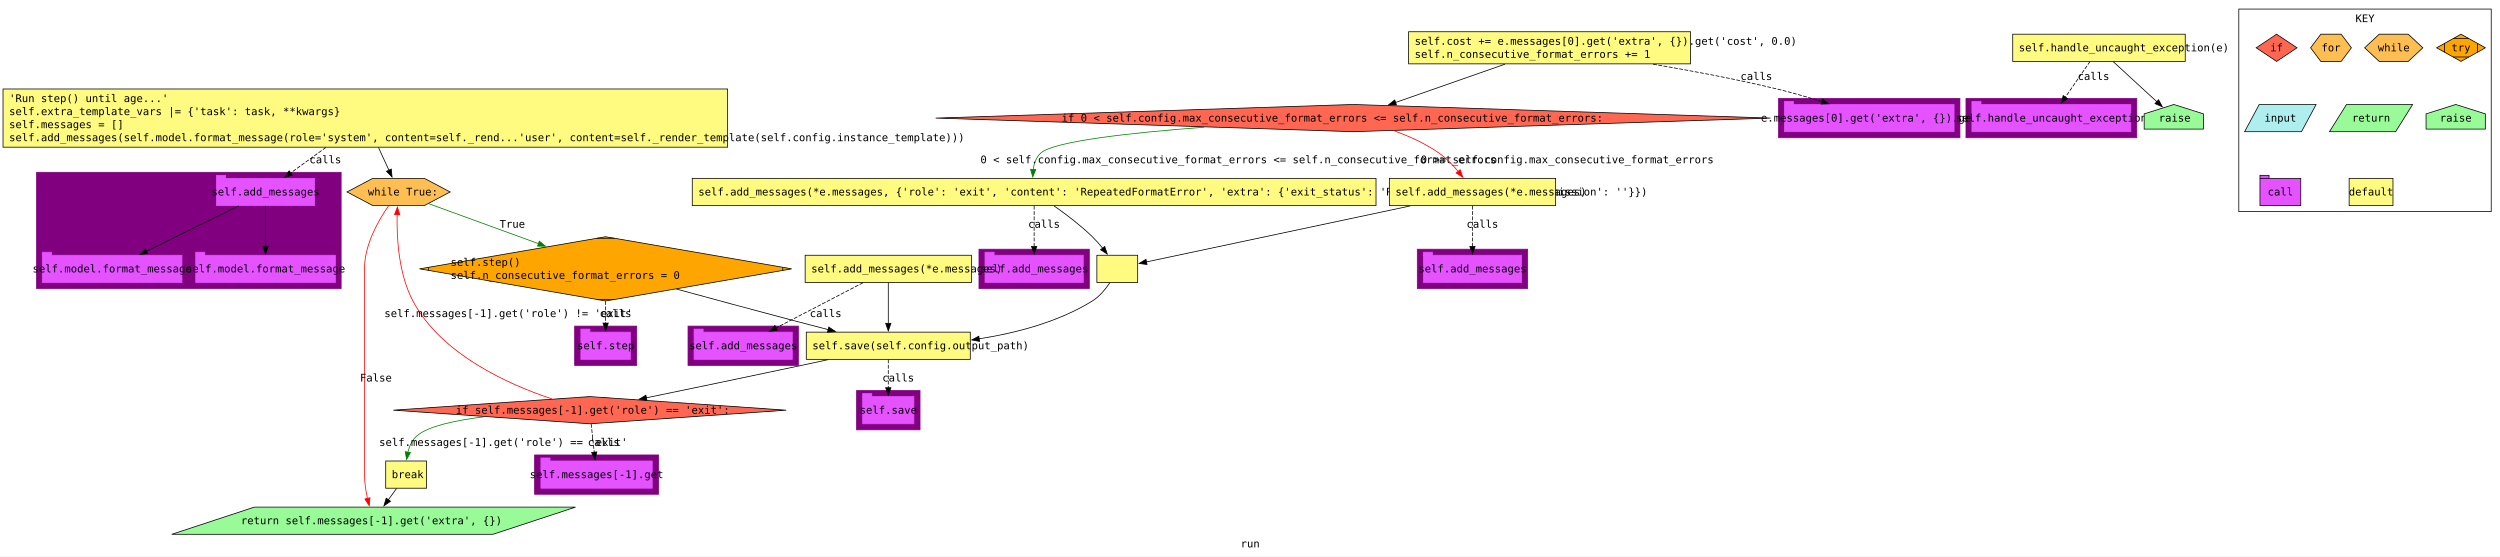
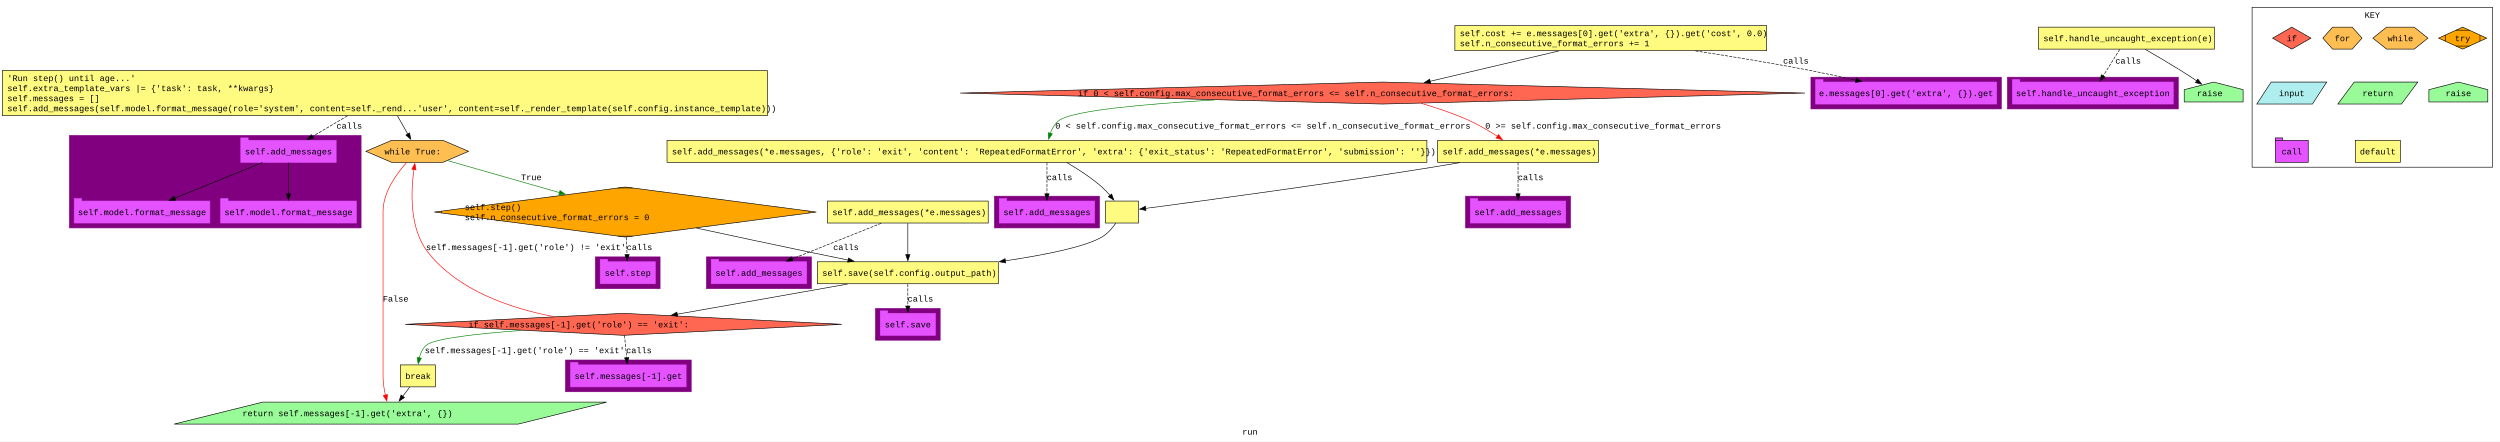
- <svg xmlns="http://www.w3.org/2000/svg" width="3308pt" height="736pt" viewBox="0.00 0.00 3308.00 736.00">
-   <g id="graph0" class="graph" transform="scale(1 1) rotate(0) translate(4 732.25)">
-     <polygon fill="white" stroke="none" points="-4,4 -4,-732.25 3304.38,-732.25 3304.38,4 -4,4" />
-     <text xml:space="preserve" text-anchor="middle" x="1650.19" y="-7.95" font-family="DejaVu Sans Mono" font-size="14.00">run</text>
+ <svg xmlns="http://www.w3.org/2000/svg" width="4097pt" height="724pt" viewBox="0.00 0.00 4097.00 724.00">
+   <g id="graph0" class="graph" transform="scale(1 1) rotate(0) translate(4 719.5)">
+     <polygon fill="white" stroke="none" points="-4,4 -4,-719.5 4092.75,-719.5 4092.75,4 -4,4" />
+     <text xml:space="preserve" text-anchor="middle" x="2044.38" y="-7.2" font-family="Courier New" font-size="14.00">run</text>
    <g id="clust1" class="cluster">
-       <polygon fill="purple" stroke="purple" points="44.38,-350.5 44.38,-504.25 447.38,-504.25 447.38,-350.5 44.38,-350.5" />
+       <polygon fill="purple" stroke="purple" points="109.75,-346 109.75,-497.5 587.75,-497.5 587.75,-346 109.75,-346" />
    </g>
    <g id="clust2" class="cluster">
-       <polygon fill="purple" stroke="purple" points="2349.38,-550 2349.38,-602 2589.38,-602 2589.38,-550 2349.38,-550" />
+       <polygon fill="purple" stroke="purple" points="2963.75,-541 2963.75,-593 3275.75,-593 3275.75,-541 2963.75,-541" />
    </g>
    <g id="clust3" class="cluster">
-       <polygon fill="purple" stroke="purple" points="1291.38,-350.5 1291.38,-402.5 1437.38,-402.5 1437.38,-350.5 1291.38,-350.5" />
+       <polygon fill="purple" stroke="purple" points="1625.75,-346 1625.75,-398 1797.75,-398 1797.75,-346 1625.75,-346" />
    </g>
    <g id="clust4" class="cluster">
-       <polygon fill="purple" stroke="purple" points="1129.38,-163.5 1129.38,-215.5 1213.38,-215.5 1213.38,-163.5 1129.38,-163.5" />
+       <polygon fill="purple" stroke="purple" points="1430.75,-162 1430.75,-214 1536.75,-214 1536.75,-162 1430.75,-162" />
    </g>
    <g id="clust5" class="cluster">
-       <polygon fill="purple" stroke="purple" points="703.38,-78.25 703.38,-130.25 867.38,-130.25 867.38,-78.25 703.38,-78.25" />
+       <polygon fill="purple" stroke="purple" points="922.75,-77.5 922.75,-129.5 1128.75,-129.5 1128.75,-77.5 922.75,-77.5" />
    </g>
    <g id="clust6" class="cluster">
-       <polygon fill="purple" stroke="purple" points="1871.38,-350.5 1871.38,-402.5 2017.38,-402.5 2017.38,-350.5 1871.38,-350.5" />
+       <polygon fill="purple" stroke="purple" points="2397.75,-346 2397.75,-398 2569.75,-398 2569.75,-346 2397.75,-346" />
    </g>
    <g id="clust7" class="cluster">
-       <polygon fill="purple" stroke="purple" points="906.38,-248.75 906.38,-300.75 1052.38,-300.75 1052.38,-248.75 906.38,-248.75" />
+       <polygon fill="purple" stroke="purple" points="1153.75,-246.5 1153.75,-298.5 1325.75,-298.5 1325.75,-246.5 1153.75,-246.5" />
    </g>
    <g id="clust8" class="cluster">
-       <polygon fill="purple" stroke="purple" points="2597.38,-550 2597.38,-602 2823.38,-602 2823.38,-550 2597.38,-550" />
+       <polygon fill="purple" stroke="purple" points="3285.75,-541 3285.75,-593 3565.75,-593 3565.75,-541 3285.75,-541" />
    </g>
    <g id="clust9" class="cluster">
-       <polygon fill="purple" stroke="purple" points="756.38,-248.75 756.38,-300.75 838.38,-300.75 838.38,-248.75 756.38,-248.75" />
+       <polygon fill="purple" stroke="purple" points="971.75,-246.5 971.75,-298.5 1077.75,-298.5 1077.75,-246.5 971.75,-246.5" />
    </g>
    <g id="clust10" class="cluster">
-       <polygon fill="none" stroke="black" points="2958.38,-452.25 2958.38,-720.25 3292.38,-720.25 3292.38,-452.25 2958.38,-452.25" />
-       <text xml:space="preserve" text-anchor="middle" x="3125.38" y="-702.95" font-family="DejaVu Sans Mono" font-size="14.00">KEY</text>
+       <polygon fill="none" stroke="black" points="3686.75,-445.5 3686.75,-707.5 4080.75,-707.5 4080.75,-445.5 3686.75,-445.5" />
+       <text xml:space="preserve" text-anchor="middle" x="3883.75" y="-690.2" font-family="Courier New" font-size="14.00">KEY</text>
    </g>
    <g id="node1" class="node">
-       <polygon fill="#fffb81" stroke="black" points="958.75,-614.5 0,-614.5 0,-537.5 958.75,-537.5 958.75,-614.5" />
-       <text xml:space="preserve" text-anchor="start" x="8" y="-597.2" font-family="DejaVu Sans Mono" font-size="14.00">'Run step() until age...'</text>
-       <text xml:space="preserve" text-anchor="start" x="8" y="-579.95" font-family="DejaVu Sans Mono" font-size="14.00">self.extra_template_vars |= {'task': task, **kwargs}</text>
-       <text xml:space="preserve" text-anchor="start" x="8" y="-562.7" font-family="DejaVu Sans Mono" font-size="14.00">self.messages = []</text>
-       <text xml:space="preserve" text-anchor="start" x="8" y="-545.45" font-family="DejaVu Sans Mono" font-size="14.00">self.add_messages(self.model.format_message(role='system', content=self._rend...'user', content=self._render_template(self.config.instance_template)))</text>
+       <polygon fill="#fffb81" stroke="black" points="1253.5,-604 0,-604 0,-530 1253.5,-530 1253.5,-604" />
+       <text xml:space="preserve" text-anchor="start" x="8" y="-586.7" font-family="Courier New" font-size="14.00">'Run step() until age...'</text>
+       <text xml:space="preserve" text-anchor="start" x="8" y="-570.2" font-family="Courier New" font-size="14.00">self.extra_template_vars |= {'task': task, **kwargs}</text>
+       <text xml:space="preserve" text-anchor="start" x="8" y="-553.7" font-family="Courier New" font-size="14.00">self.messages = []</text>
+       <text xml:space="preserve" text-anchor="start" x="8" y="-537.2" font-family="Courier New" font-size="14.00">self.add_messages(self.model.format_message(role='system', content=self._rend...'user', content=self._render_template(self.config.instance_template)))</text>
    </g>
    <g id="node2" class="node">
-       <polygon fill="#e552ff" stroke="#e552ff" points="412.38,-496.25 294.38,-496.25 294.38,-500.25 282.38,-500.25 282.38,-460.25 412.38,-460.25 412.38,-496.25" />
-       <polyline fill="none" stroke="#e552ff" points="282.38,-496.25 294.38,-496.25" />
-       <text xml:space="preserve" text-anchor="middle" x="347.38" y="-473.57" font-family="DejaVu Sans Mono" font-size="14.00">self.add_messages</text>
+       <polygon fill="#e552ff" stroke="#e552ff" points="546.88,-489.5 402.62,-489.5 402.62,-493.5 390.62,-493.5 390.62,-453.5 546.88,-453.5 546.88,-489.5" />
+       <polyline fill="none" stroke="#e552ff" points="390.62,-489.5 402.62,-489.5" />
+       <text xml:space="preserve" text-anchor="middle" x="468.75" y="-466.45" font-family="Courier New" font-size="14.00">self.add_messages</text>
    </g>
    <g id="edge1" class="edge">
-       <path fill="none" stroke="black" stroke-dasharray="5,2" d="M427.21,-537.16C411.51,-525.77 394.73,-513.6 380.62,-503.37" />
-       <polygon fill="black" stroke="black" points="382.7,-500.55 372.55,-497.51 378.59,-506.22 382.7,-500.55" />
-       <text xml:space="preserve" text-anchor="middle" x="426.5" y="-516.2" font-family="DejaVu Sans Mono" font-size="14.00">calls</text>
+       <path fill="none" stroke="black" stroke-dasharray="5,2" d="M565.21,-529.58C545.94,-518.18 525.22,-505.92 507.93,-495.69" />
+       <polygon fill="black" stroke="black" points="509.88,-492.78 499.5,-490.69 506.32,-498.8 509.88,-492.78" />
+       <text xml:space="preserve" text-anchor="middle" x="568.38" y="-508.7" font-family="Courier New" font-size="14.00">calls</text>
    </g>
    <g id="node5" class="node">
-       <polygon fill="#ffbe52" stroke="black" points="591.62,-478.25 557.5,-496.25 489.25,-496.25 455.13,-478.25 489.25,-460.25 557.5,-460.25 591.62,-478.25" />
-       <text xml:space="preserve" text-anchor="start" x="482.73" y="-473.57" font-family="DejaVu Sans Mono" font-size="14.00">while True:</text>
+       <polygon fill="#ffbe52" stroke="black" points="763.87,-471.5 721.81,-489.5 637.69,-489.5 595.63,-471.5 637.69,-453.5 721.81,-453.5 763.87,-471.5" />
+       <text xml:space="preserve" text-anchor="start" x="626.12" y="-466.45" font-family="Courier New" font-size="14.00">while True:</text>
    </g>
    <g id="edge27" class="edge">
-       <path fill="none" stroke="black" d="M496.76,-537.16C501.39,-527.09 506.3,-516.4 510.63,-506.98" />
-       <polygon fill="black" stroke="black" points="513.76,-508.55 514.76,-498 507.4,-505.62 513.76,-508.55" />
+       <path fill="none" stroke="black" d="M647.39,-529.58C653.01,-519.67 659,-509.11 664.27,-499.8" />
+       <polygon fill="black" stroke="black" points="667.24,-501.67 669.13,-491.24 661.15,-498.21 667.24,-501.67" />
    </g>
    <g id="node3" class="node">
-       <polygon fill="#e552ff" stroke="#e552ff" points="236.75,-394.5 64,-394.5 64,-398.5 52,-398.5 52,-358.5 236.75,-358.5 236.75,-394.5" />
-       <polyline fill="none" stroke="#e552ff" points="52,-394.5 64,-394.5" />
-       <text xml:space="preserve" text-anchor="middle" x="144.38" y="-371.82" font-family="DejaVu Sans Mono" font-size="14.00">self.model.format_message</text>
+       <polygon fill="#e552ff" stroke="#e552ff" points="339.88,-390 129.62,-390 129.62,-394 117.62,-394 117.62,-354 339.88,-354 339.88,-390" />
+       <polyline fill="none" stroke="#e552ff" points="117.62,-390 129.62,-390" />
+       <text xml:space="preserve" text-anchor="middle" x="228.75" y="-366.95" font-family="Courier New" font-size="14.00">self.model.format_message</text>
    </g>
    <g id="edge2" class="edge">
-       <path fill="none" stroke="black" d="M312.02,-459.87C278.06,-443.19 226.62,-417.91 189.68,-399.76" />
-       <polygon fill="black" stroke="black" points="191.55,-396.78 181.03,-395.51 188.46,-403.06 191.55,-396.78" />
+       <path fill="none" stroke="black" d="M425.84,-453.07C385.7,-436.76 325.58,-412.34 282.31,-394.76" />
+       <polygon fill="black" stroke="black" points="283.67,-391.54 273.09,-391.01 281.04,-398.02 283.67,-391.54" />
    </g>
    <g id="node4" class="node">
-       <polygon fill="#e552ff" stroke="#e552ff" points="439.75,-394.5 267,-394.5 267,-398.5 255,-398.5 255,-358.5 439.75,-358.5 439.75,-394.5" />
-       <polyline fill="none" stroke="#e552ff" points="255,-394.5 267,-394.5" />
-       <text xml:space="preserve" text-anchor="middle" x="347.38" y="-371.82" font-family="DejaVu Sans Mono" font-size="14.00">self.model.format_message</text>
+       <polygon fill="#e552ff" stroke="#e552ff" points="579.88,-390 369.62,-390 369.62,-394 357.62,-394 357.62,-354 579.88,-354 579.88,-390" />
+       <polyline fill="none" stroke="#e552ff" points="357.62,-390 369.62,-390" />
+       <text xml:space="preserve" text-anchor="middle" x="468.75" y="-366.95" font-family="Courier New" font-size="14.00">self.model.format_message</text>
    </g>
    <g id="edge3" class="edge">
-       <path fill="none" stroke="black" d="M347.38,-459.87C347.38,-445.07 347.38,-423.5 347.38,-406.15" />
-       <polygon fill="black" stroke="black" points="350.88,-406.19 347.38,-396.19 343.88,-406.19 350.88,-406.19" />
+       <path fill="none" stroke="black" d="M468.75,-453.07C468.75,-438.79 468.75,-418.29 468.75,-401.61" />
+       <polygon fill="black" stroke="black" points="472.25,-401.79 468.75,-391.79 465.25,-401.79 472.25,-401.79" />
    </g>
    <g id="node6" class="node">
-       <polygon fill="#98fb98" stroke="black" points="757.53,-61.25 332.55,-61.25 223.22,-25.25 648.2,-25.25 757.53,-61.25" />
-       <text xml:space="preserve" text-anchor="start" x="314.7" y="-38.58" font-family="DejaVu Sans Mono" font-size="14.00">return self.messages[-1].get('extra', {})</text>
+       <polygon fill="#98fb98" stroke="black" points="990.19,-60.5 426.35,-60.5 281.31,-24.5 845.15,-24.5 990.19,-60.5" />
+       <text xml:space="preserve" text-anchor="start" x="393.26" y="-37.45" font-family="Courier New" font-size="14.00">return self.messages[-1].get('extra', {})</text>
    </g>
    <g id="edge4" class="edge">
-       <path fill="none" stroke="red" d="M510.12,-459.93C496.84,-440.83 478.38,-408.66 478.38,-377.5 478.38,-377.5 478.38,-377.5 478.38,-103.25 478.38,-93.14 480.09,-82.25 482.22,-72.62" />
-       <polygon fill="red" stroke="red" points="485.57,-73.63 484.57,-63.09 478.78,-71.95 485.57,-73.63" />
-       <text xml:space="preserve" text-anchor="middle" x="493.38" y="-227.45" font-family="DejaVu Sans Mono" font-size="14.00">False</text>
+       <path fill="none" stroke="red" d="M662.34,-453.17C645.9,-434.89 623.75,-404.43 623.75,-373 623.75,-373 623.75,-373 623.75,-102.5 623.75,-92.39 625.46,-81.5 627.59,-71.87" />
+       <polygon fill="red" stroke="red" points="630.95,-72.88 629.95,-62.34 624.15,-71.2 630.95,-72.88" />
+       <text xml:space="preserve" text-anchor="middle" x="644.38" y="-225.2" font-family="Courier New" font-size="14.00">False</text>
    </g>
    <g id="node7" class="node">
-       <polygon fill="orange" stroke="black" points="797.38,-419 551.12,-376.5 797.37,-334 1043.62,-376.5 797.38,-419" />
-       <polyline fill="none" stroke="black" points="562.95,-378.54 562.95,-374.46" />
-       <polyline fill="none" stroke="black" points="785.55,-336.04 809.2,-336.04" />
-       <polyline fill="none" stroke="black" points="1031.8,-374.46 1031.8,-378.54" />
-       <polyline fill="none" stroke="black" points="809.2,-416.96 785.55,-416.96" />
-       <text xml:space="preserve" text-anchor="start" x="592.12" y="-380.45" font-family="DejaVu Sans Mono" font-size="14.00">self.step()</text>
-       <text xml:space="preserve" text-anchor="start" x="592.12" y="-363.2" font-family="DejaVu Sans Mono" font-size="14.00">self.n_consecutive_format_errors = 0</text>
+       <polygon fill="orange" stroke="black" points="1020.75,-413 707.75,-372 1020.75,-331 1333.75,-372 1020.75,-413" />
+       <polyline fill="none" stroke="black" points="719.65,-373.56 719.65,-370.44" />
+       <polyline fill="none" stroke="black" points="1008.85,-332.56 1032.65,-332.56" />
+       <polyline fill="none" stroke="black" points="1321.85,-370.44 1321.85,-373.56" />
+       <polyline fill="none" stroke="black" points="1032.65,-411.44 1008.85,-411.44" />
+       <text xml:space="preserve" text-anchor="start" x="757.68" y="-375.2" font-family="Courier New" font-size="14.00">self.step()</text>
+       <text xml:space="preserve" text-anchor="start" x="757.68" y="-358.7" font-family="Courier New" font-size="14.00">self.n_consecutive_format_errors = 0</text>
    </g>
    <g id="edge26" class="edge">
-       <path fill="none" stroke="green" d="M563.22,-462.75C601.17,-448.93 659.63,-427.65 708.64,-409.8" />
-       <polygon fill="green" stroke="green" points="709.64,-413.16 717.84,-406.45 707.25,-406.59 709.64,-413.16" />
-       <text xml:space="preserve" text-anchor="middle" x="673.88" y="-430.95" font-family="DejaVu Sans Mono" font-size="14.00">True</text>
+       <path fill="none" stroke="green" d="M729.33,-456.32C777.25,-442.62 851.43,-421.41 912.95,-403.82" />
+       <polygon fill="green" stroke="green" points="913.78,-407.23 922.43,-401.11 911.85,-400.5 913.78,-407.23" />
+       <text xml:space="preserve" text-anchor="middle" x="866.75" y="-424.2" font-family="Courier New" font-size="14.00">True</text>
    </g>
    <g id="node14" class="node">
-       <polygon fill="#fffb81" stroke="black" points="1279.88,-292.75 1062.88,-292.75 1062.88,-256.75 1279.88,-256.75 1279.88,-292.75" />
-       <text xml:space="preserve" text-anchor="start" x="1070.88" y="-270.07" font-family="DejaVu Sans Mono" font-size="14.00">self.save(self.config.output_path)</text>
+       <polygon fill="#fffb81" stroke="black" points="1632,-290.5 1335.5,-290.5 1335.5,-254.5 1632,-254.5 1632,-290.5" />
+       <text xml:space="preserve" text-anchor="start" x="1343.5" y="-267.45" font-family="Courier New" font-size="14.00">self.save(self.config.output_path)</text>
    </g>
    <g id="edge25" class="edge">
-       <path fill="none" stroke="black" d="M891.04,-349.79C936.92,-337.27 993,-322.08 1043.38,-308.75 1059.06,-304.6 1075.84,-300.23 1091.92,-296.07" />
-       <polygon fill="black" stroke="black" points="1092.64,-299.5 1101.45,-293.61 1090.89,-292.72 1092.64,-299.5" />
+       <path fill="none" stroke="black" d="M1137.19,-345.76C1192.99,-333.74 1260.81,-319.24 1321.75,-306.5 1342.47,-302.17 1364.7,-297.6 1385.84,-293.28" />
+       <polygon fill="black" stroke="black" points="1386.54,-296.71 1395.64,-291.28 1385.14,-289.85 1386.54,-296.71" />
    </g>
    <g id="node26" class="node">
-       <polygon fill="#e552ff" stroke="#e552ff" points="830.12,-292.75 776.62,-292.75 776.62,-296.75 764.62,-296.75 764.62,-256.75 830.12,-256.75 830.12,-292.75" />
-       <polyline fill="none" stroke="#e552ff" points="764.62,-292.75 776.62,-292.75" />
-       <text xml:space="preserve" text-anchor="middle" x="797.38" y="-270.07" font-family="DejaVu Sans Mono" font-size="14.00">self.step</text>
+       <polygon fill="#e552ff" stroke="#e552ff" points="1069.88,-290.5 991.62,-290.5 991.62,-294.5 979.62,-294.5 979.62,-254.5 1069.88,-254.5 1069.88,-290.5" />
+       <polyline fill="none" stroke="#e552ff" points="979.62,-290.5 991.62,-290.5" />
+       <text xml:space="preserve" text-anchor="middle" x="1024.75" y="-267.45" font-family="Courier New" font-size="14.00">self.step</text>
    </g>
    <g id="edge24" class="edge">
-       <path fill="none" stroke="black" stroke-dasharray="5,2" d="M797.38,-333.77C797.38,-323.9 797.38,-313.59 797.38,-304.44" />
-       <polygon fill="black" stroke="black" points="800.88,-304.74 797.38,-294.74 793.88,-304.74 800.88,-304.74" />
-       <text xml:space="preserve" text-anchor="middle" x="810.5" y="-312.7" font-family="DejaVu Sans Mono" font-size="14.00">calls</text>
+       <path fill="none" stroke="black" stroke-dasharray="5,2" d="M1022.4,-330.78C1022.79,-321.19 1023.21,-311.14 1023.57,-302.19" />
+       <polygon fill="black" stroke="black" points="1027.07,-302.45 1023.98,-292.31 1020.07,-302.16 1027.07,-302.45" />
+       <text xml:space="preserve" text-anchor="middle" x="1043.97" y="-309.7" font-family="Courier New" font-size="14.00">calls</text>
    </g>
    <g id="node8" class="node">
-       <polygon fill="#fffb81" stroke="black" points="2232.88,-690.25 1859.88,-690.25 1859.88,-647.75 2232.88,-647.75 2232.88,-690.25" />
-       <text xml:space="preserve" text-anchor="start" x="1867.88" y="-672.95" font-family="DejaVu Sans Mono" font-size="14.00">self.cost += e.messages[0].get('extra', {}).get('cost', 0.0)</text>
-       <text xml:space="preserve" text-anchor="start" x="1867.88" y="-655.7" font-family="DejaVu Sans Mono" font-size="14.00">self.n_consecutive_format_errors += 1</text>
+       <polygon fill="#fffb81" stroke="black" points="2891.25,-677.5 2380.25,-677.5 2380.25,-636.5 2891.25,-636.5 2891.25,-677.5" />
+       <text xml:space="preserve" text-anchor="start" x="2388.25" y="-660.2" font-family="Courier New" font-size="14.00">self.cost += e.messages[0].get('extra', {}).get('cost', 0.0)</text>
+       <text xml:space="preserve" text-anchor="start" x="2388.25" y="-643.7" font-family="Courier New" font-size="14.00">self.n_consecutive_format_errors += 1</text>
    </g>
    <g id="node9" class="node">
-       <polygon fill="#e552ff" stroke="#e552ff" points="2581.62,-594 2369.12,-594 2369.12,-598 2357.12,-598 2357.12,-558 2581.62,-558 2581.62,-594" />
-       <polyline fill="none" stroke="#e552ff" points="2357.12,-594 2369.12,-594" />
-       <text xml:space="preserve" text-anchor="middle" x="2469.38" y="-571.33" font-family="DejaVu Sans Mono" font-size="14.00">e.messages[0].get('extra', {}).get</text>
+       <polygon fill="#e552ff" stroke="#e552ff" points="3268,-585 2983.5,-585 2983.5,-589 2971.5,-589 2971.5,-549 3268,-549 3268,-585" />
+       <polyline fill="none" stroke="#e552ff" points="2971.5,-585 2983.5,-585" />
+       <text xml:space="preserve" text-anchor="middle" x="3119.75" y="-561.95" font-family="Courier New" font-size="14.00">e.messages[0].get('extra', {}).get</text>
    </g>
    <g id="edge5" class="edge">
-       <path fill="none" stroke="black" stroke-dasharray="5,2" d="M2183.46,-647.27C2235.13,-638.51 2294.24,-627.34 2347.38,-614.5 2366.82,-609.8 2387.72,-603.75 2406.64,-597.89" />
-       <polygon fill="black" stroke="black" points="2407.58,-601.26 2416.07,-594.93 2405.49,-594.59 2407.58,-601.26" />
-       <text xml:space="preserve" text-anchor="middle" x="2319.98" y="-626.45" font-family="DejaVu Sans Mono" font-size="14.00">calls</text>
+       <path fill="none" stroke="black" stroke-dasharray="5,2" d="M2774.54,-636.05C2832.83,-627.13 2901.24,-615.93 2962.75,-604 2987.04,-599.29 3013.3,-593.53 3037.26,-588.02" />
+       <polygon fill="black" stroke="black" points="3038.03,-591.43 3046.98,-585.76 3036.45,-584.61 3038.03,-591.43" />
+       <text xml:space="preserve" text-anchor="middle" x="2939.11" y="-615.2" font-family="Courier New" font-size="14.00">calls</text>
    </g>
    <g id="node10" class="node">
-       <polygon fill="#ff6752" stroke="black" points="1786.38,-594 1234.06,-576 1786.37,-558 2338.69,-576 1786.38,-594" />
-       <text xml:space="preserve" text-anchor="start" x="1400.69" y="-571.33" font-family="DejaVu Sans Mono" font-size="14.00">if 0 &lt; self.config.max_consecutive_format_errors &lt;= self.n_consecutive_format_errors:</text>
+       <polygon fill="#ff6752" stroke="black" points="2261.75,-585 1569.55,-567 2261.75,-549 2953.95,-567 2261.75,-585" />
+       <text xml:space="preserve" text-anchor="start" x="1762.58" y="-561.95" font-family="Courier New" font-size="14.00">if 0 &lt; self.config.max_consecutive_format_errors &lt;= self.n_consecutive_format_errors:</text>
    </g>
    <g id="edge19" class="edge">
-       <path fill="none" stroke="black" d="M1987.38,-647.35C1943.96,-632.16 1885.3,-611.63 1842.57,-596.67" />
-       <polygon fill="black" stroke="black" points="1843.81,-593.39 1833.22,-593.39 1841.5,-600 1843.81,-593.39" />
+       <path fill="none" stroke="black" d="M2550.88,-636.03C2487.35,-621.08 2401.12,-600.79 2339.4,-586.27" />
+       <polygon fill="black" stroke="black" points="2340.57,-582.95 2330.03,-584.07 2338.96,-589.76 2340.57,-582.95" />
    </g>
    <g id="node11" class="node">
-       <polygon fill="#fffb81" stroke="black" points="1816.75,-496.25 912,-496.25 912,-460.25 1816.75,-460.25 1816.75,-496.25" />
-       <text xml:space="preserve" text-anchor="start" x="920" y="-473.57" font-family="DejaVu Sans Mono" font-size="14.00">self.add_messages(*e.messages, {'role': 'exit', 'content': 'RepeatedFormatError', 'extra': {'exit_status': 'RepeatedFormatError', 'submission': ''}})</text>
+       <polygon fill="#fffb81" stroke="black" points="2334.38,-489.5 1089.12,-489.5 1089.12,-453.5 2334.38,-453.5 2334.38,-489.5" />
+       <text xml:space="preserve" text-anchor="start" x="1097.12" y="-466.45" font-family="Courier New" font-size="14.00">self.add_messages(*e.messages, {'role': 'exit', 'content': 'RepeatedFormatError', 'extra': {'exit_status': 'RepeatedFormatError', 'submission': ''}})</text>
    </g>
    <g id="edge15" class="edge">
-       <path fill="none" stroke="green" d="M1589.32,-563.93C1491.05,-556.51 1389.52,-545.21 1372.88,-529.5 1366.99,-523.95 1364.23,-515.96 1363.1,-507.98" />
-       <polygon fill="green" stroke="green" points="1366.6,-507.88 1362.54,-498.09 1359.62,-508.27 1366.6,-507.88" />
-       <text xml:space="preserve" text-anchor="middle" x="1634.62" y="-516.2" font-family="DejaVu Sans Mono" font-size="14.00">0 &lt; self.config.max_consecutive_format_errors &lt;= self.n_consecutive_format_errors</text>
+       <path fill="none" stroke="green" d="M1986.57,-555.66C1868.99,-548.93 1753.52,-538.29 1731.5,-522 1724.55,-516.85 1720.04,-508.86 1717.11,-500.79" />
+       <polygon fill="green" stroke="green" points="1720.56,-500.11 1714.45,-491.45 1713.83,-502.03 1720.56,-500.11" />
+       <text xml:space="preserve" text-anchor="middle" x="2065.62" y="-508.7" font-family="Courier New" font-size="14.00">0 &lt; self.config.max_consecutive_format_errors &lt;= self.n_consecutive_format_errors</text>
    </g>
    <g id="node19" class="node">
-       <polygon fill="#fffb81" stroke="black" points="2054.38,-496.25 1834.38,-496.25 1834.38,-460.25 2054.38,-460.25 2054.38,-496.25" />
-       <text xml:space="preserve" text-anchor="start" x="1842.38" y="-473.57" font-family="DejaVu Sans Mono" font-size="14.00">self.add_messages(*e.messages)</text>
+       <polygon fill="#fffb81" stroke="black" points="2615.5,-489.5 2352,-489.5 2352,-453.5 2615.5,-453.5 2615.5,-489.5" />
+       <text xml:space="preserve" text-anchor="start" x="2360" y="-466.45" font-family="Courier New" font-size="14.00">self.add_messages(*e.messages)</text>
    </g>
    <g id="edge18" class="edge">
-       <path fill="none" stroke="red" d="M1840.37,-559.36C1860.29,-552.11 1882.37,-542.24 1900.38,-529.5 1909.69,-522.91 1918.35,-513.96 1925.47,-505.44" />
-       <polygon fill="red" stroke="red" points="1928.15,-507.69 1931.62,-497.68 1922.67,-503.34 1928.15,-507.69" />
-       <text xml:space="preserve" text-anchor="middle" x="2069.72" y="-516.2" font-family="DejaVu Sans Mono" font-size="14.00">0 &gt;= self.config.max_consecutive_format_errors</text>
+       <path fill="none" stroke="red" d="M2324.88,-550.16C2349.96,-542.92 2378.73,-533.39 2403.75,-522 2419.54,-514.81 2436,-505.07 2449.85,-496.12" />
+       <polygon fill="red" stroke="red" points="2451.75,-499.06 2458.17,-490.64 2447.9,-493.22 2451.75,-499.06" />
+       <text xml:space="preserve" text-anchor="middle" x="2623.17" y="-508.7" font-family="Courier New" font-size="14.00">0 &gt;= self.config.max_consecutive_format_errors</text>
    </g>
    <g id="node12" class="node">
-       <polygon fill="#e552ff" stroke="#e552ff" points="1429.38,-394.5 1311.38,-394.5 1311.38,-398.5 1299.38,-398.5 1299.38,-358.5 1429.38,-358.5 1429.38,-394.5" />
-       <polyline fill="none" stroke="#e552ff" points="1299.38,-394.5 1311.38,-394.5" />
-       <text xml:space="preserve" text-anchor="middle" x="1364.38" y="-371.82" font-family="DejaVu Sans Mono" font-size="14.00">self.add_messages</text>
+       <polygon fill="#e552ff" stroke="#e552ff" points="1789.88,-390 1645.62,-390 1645.62,-394 1633.62,-394 1633.62,-354 1789.88,-354 1789.88,-390" />
+       <polyline fill="none" stroke="#e552ff" points="1633.62,-390 1645.62,-390" />
+       <text xml:space="preserve" text-anchor="middle" x="1711.75" y="-366.95" font-family="Courier New" font-size="14.00">self.add_messages</text>
    </g>
    <g id="edge6" class="edge">
-       <path fill="none" stroke="black" stroke-dasharray="5,2" d="M1364.38,-459.87C1364.38,-445.07 1364.38,-423.5 1364.38,-406.15" />
-       <polygon fill="black" stroke="black" points="1367.88,-406.19 1364.38,-396.19 1360.88,-406.19 1367.88,-406.19" />
-       <text xml:space="preserve" text-anchor="middle" x="1377.5" y="-430.95" font-family="DejaVu Sans Mono" font-size="14.00">calls</text>
+       <path fill="none" stroke="black" stroke-dasharray="5,2" d="M1711.75,-453.07C1711.75,-438.79 1711.75,-418.29 1711.75,-401.61" />
+       <polygon fill="black" stroke="black" points="1715.25,-401.79 1711.75,-391.79 1708.25,-401.79 1715.25,-401.79" />
+       <text xml:space="preserve" text-anchor="middle" x="1732.38" y="-424.2" font-family="Courier New" font-size="14.00">calls</text>
    </g>
    <g id="node13" class="node">
-       <polygon fill="#fffb81" stroke="black" points="1501.38,-394.5 1447.38,-394.5 1447.38,-358.5 1501.38,-358.5 1501.38,-394.5" />
+       <polygon fill="#fffb81" stroke="black" points="1861.75,-390 1807.75,-390 1807.75,-354 1861.75,-354 1861.75,-390" />
    </g>
    <g id="edge14" class="edge">
-       <path fill="none" stroke="black" d="M1390.64,-459.87C1406.17,-449 1425.78,-434.22 1441.38,-419 1446.19,-414.3 1450.94,-408.91 1455.27,-403.6" />
-       <polygon fill="black" stroke="black" points="1457.76,-406.1 1461.18,-396.07 1452.25,-401.78 1457.76,-406.1" />
+       <path fill="none" stroke="black" d="M1744.27,-453.06C1762.18,-442.66 1784.26,-428.49 1801.75,-413 1806.47,-408.82 1811.07,-403.94 1815.27,-399.05" />
+       <polygon fill="black" stroke="black" points="1817.77,-401.52 1821.38,-391.56 1812.35,-397.1 1817.77,-401.52" />
    </g>
    <g id="edge13" class="edge">
-       <path fill="none" stroke="black" d="M1464.56,-358.16C1458.86,-349.63 1450.92,-339.92 1441.38,-334 1396.69,-306.25 1340.72,-291.58 1291.34,-283.89" />
-       <polygon fill="black" stroke="black" points="1292.16,-280.47 1281.76,-282.48 1291.14,-287.39 1292.16,-280.47" />
+       <path fill="none" stroke="black" d="M1824.6,-353.75C1818.91,-345.59 1811.07,-336.46 1801.75,-331 1774.18,-314.85 1708.18,-301.69 1643.42,-292.05" />
+       <polygon fill="black" stroke="black" points="1644.09,-288.61 1633.69,-290.63 1643.08,-295.54 1644.09,-288.61" />
    </g>
    <g id="node15" class="node">
-       <polygon fill="#e552ff" stroke="#e552ff" points="1205.25,-207.5 1149.5,-207.5 1149.5,-211.5 1137.5,-211.5 1137.5,-171.5 1205.25,-171.5 1205.25,-207.5" />
-       <polyline fill="none" stroke="#e552ff" points="1137.5,-207.5 1149.5,-207.5" />
-       <text xml:space="preserve" text-anchor="middle" x="1171.38" y="-184.82" font-family="DejaVu Sans Mono" font-size="14.00">self.save</text>
+       <polygon fill="#e552ff" stroke="#e552ff" points="1528.88,-206 1450.62,-206 1450.62,-210 1438.62,-210 1438.62,-170 1528.88,-170 1528.88,-206" />
+       <polyline fill="none" stroke="#e552ff" points="1438.62,-206 1450.62,-206" />
+       <text xml:space="preserve" text-anchor="middle" x="1483.75" y="-182.95" font-family="Courier New" font-size="14.00">self.save</text>
    </g>
    <g id="edge7" class="edge">
-       <path fill="none" stroke="black" stroke-dasharray="5,2" d="M1171.38,-256.5C1171.38,-245.67 1171.38,-231.45 1171.38,-218.98" />
-       <polygon fill="black" stroke="black" points="1174.88,-219.24 1171.38,-209.24 1167.88,-219.24 1174.88,-219.24" />
-       <text xml:space="preserve" text-anchor="middle" x="1184.5" y="-227.45" font-family="DejaVu Sans Mono" font-size="14.00">calls</text>
+       <path fill="none" stroke="black" stroke-dasharray="5,2" d="M1483.75,-254C1483.75,-243.5 1483.75,-229.89 1483.75,-217.83" />
+       <polygon fill="black" stroke="black" points="1487.25,-217.98 1483.75,-207.98 1480.25,-217.98 1487.25,-217.98" />
+       <text xml:space="preserve" text-anchor="middle" x="1504.38" y="-225.2" font-family="Courier New" font-size="14.00">calls</text>
    </g>
    <g id="node16" class="node">
-       <polygon fill="#ff6752" stroke="black" points="776.38,-207.5 516.46,-189.5 776.37,-171.5 1036.29,-189.5 776.38,-207.5" />
-       <text xml:space="preserve" text-anchor="start" x="599.11" y="-184.82" font-family="DejaVu Sans Mono" font-size="14.00">if self.messages[-1].get('role') == 'exit':</text>
+       <polygon fill="#ff6752" stroke="black" points="1017.75,-206 659.95,-188 1017.75,-170 1375.55,-188 1017.75,-206" />
+       <text xml:space="preserve" text-anchor="start" x="763.59" y="-182.95" font-family="Courier New" font-size="14.00">if self.messages[-1].get('role') == 'exit':</text>
    </g>
    <g id="edge12" class="edge">
-       <path fill="none" stroke="black" d="M1091.59,-256.31C1079.79,-253.76 1067.77,-251.17 1056.38,-248.75 986.83,-233.96 907.47,-217.49 851.04,-205.84" />
-       <polygon fill="black" stroke="black" points="852.06,-202.48 841.56,-203.89 850.64,-209.34 852.06,-202.48" />
+       <path fill="none" stroke="black" d="M1384.92,-254C1302.12,-239.34 1185.03,-218.61 1105.49,-204.53" />
+       <polygon fill="black" stroke="black" points="1106.48,-201.15 1096.02,-202.86 1105.26,-208.05 1106.48,-201.15" />
    </g>
    <g id="edge11" class="edge">
-       <path fill="none" stroke="red" d="M726.21,-204.46C669.42,-223.31 579.93,-263.02 542.38,-334 523.3,-370.06 520.79,-418.1 521.5,-448.36" />
-       <polygon fill="red" stroke="red" points="518,-448.4 521.88,-458.26 524.99,-448.13 518,-448.4" />
-       <text xml:space="preserve" text-anchor="middle" x="668.91" y="-312.7" font-family="DejaVu Sans Mono" font-size="14.00">self.messages[-1].get('role') != 'exit'</text>
+       <path fill="none" stroke="red" d="M903.12,-200.69C832.41,-214.25 746.14,-243.48 697,-306.5 666.63,-345.45 669.36,-406.37 674.37,-441.97" />
+       <polygon fill="red" stroke="red" points="670.86,-442.18 675.87,-451.51 677.77,-441.08 670.86,-442.18" />
+       <text xml:space="preserve" text-anchor="middle" x="857.88" y="-309.7" font-family="Courier New" font-size="14.00">self.messages[-1].get('role') != 'exit'</text>
    </g>
    <g id="node17" class="node">
-       <polygon fill="#e552ff" stroke="#e552ff" points="859,-122.25 723.75,-122.25 723.75,-126.25 711.75,-126.25 711.75,-86.25 859,-86.25 859,-122.25" />
-       <polyline fill="none" stroke="#e552ff" points="711.75,-122.25 723.75,-122.25" />
-       <text xml:space="preserve" text-anchor="middle" x="785.38" y="-99.58" font-family="DejaVu Sans Mono" font-size="14.00">self.messages[-1].get</text>
+       <polygon fill="#e552ff" stroke="#e552ff" points="1120.38,-121.5 943.12,-121.5 943.12,-125.5 931.12,-125.5 931.12,-85.5 1120.38,-85.5 1120.38,-121.5" />
+       <polyline fill="none" stroke="#e552ff" points="931.12,-121.5 943.12,-121.5" />
+       <text xml:space="preserve" text-anchor="middle" x="1025.75" y="-98.45" font-family="Courier New" font-size="14.00">self.messages[-1].get</text>
    </g>
    <g id="edge8" class="edge">
-       <path fill="none" stroke="black" stroke-dasharray="5,2" d="M778.24,-171.25C779.41,-160.42 780.95,-146.2 782.3,-133.73" />
-       <polygon fill="black" stroke="black" points="785.75,-134.3 783.35,-123.98 778.8,-133.55 785.75,-134.3" />
-       <text xml:space="preserve" text-anchor="middle" x="794.81" y="-142.2" font-family="DejaVu Sans Mono" font-size="14.00">calls</text>
+       <path fill="none" stroke="black" stroke-dasharray="5,2" d="M1019.41,-169.91C1020.44,-159.25 1021.8,-145.27 1022.99,-132.97" />
+       <polygon fill="black" stroke="black" points="1026.44,-133.65 1023.92,-123.36 1019.47,-132.98 1026.44,-133.65" />
+       <text xml:space="preserve" text-anchor="middle" x="1043.09" y="-140.7" font-family="Courier New" font-size="14.00">calls</text>
    </g>
    <g id="node18" class="node">
-       <polygon fill="#fffb81" stroke="black" points="560.38,-122.25 506.38,-122.25 506.38,-86.25 560.38,-86.25 560.38,-122.25" />
-       <text xml:space="preserve" text-anchor="start" x="514.38" y="-99.58" font-family="DejaVu Sans Mono" font-size="14.00">break</text>
+       <polygon fill="#fffb81" stroke="black" points="709.38,-121.5 652.12,-121.5 652.12,-85.5 709.38,-85.5 709.38,-121.5" />
+       <text xml:space="preserve" text-anchor="start" x="660.12" y="-98.45" font-family="Courier New" font-size="14.00">break</text>
    </g>
    <g id="edge10" class="edge">
-       <path fill="none" stroke="green" d="M636.38,-180.73C597.54,-175.91 562.04,-168.12 547.62,-155.5 541.32,-149.98 537.71,-141.89 535.67,-133.82" />
-       <polygon fill="green" stroke="green" points="539.15,-133.41 533.98,-124.16 532.25,-134.61 539.15,-133.41" />
-       <text xml:space="preserve" text-anchor="middle" x="662" y="-142.2" font-family="DejaVu Sans Mono" font-size="14.00">self.messages[-1].get('role') == 'exit'</text>
+       <path fill="none" stroke="green" d="M849.98,-177.96C778.2,-172.6 707.83,-164.72 695,-154 688.73,-148.76 685.12,-140.95 683.07,-133.08" />
+       <polygon fill="green" stroke="green" points="686.52,-132.51 681.32,-123.28 679.63,-133.74 686.52,-132.51" />
+       <text xml:space="preserve" text-anchor="middle" x="855.88" y="-140.7" font-family="Courier New" font-size="14.00">self.messages[-1].get('role') == 'exit'</text>
    </g>
    <g id="edge9" class="edge">
-       <path fill="none" stroke="black" d="M520.71,-85.87C517.24,-81.11 513.4,-75.84 509.65,-70.7" />
-       <polygon fill="black" stroke="black" points="512.71,-68.96 503.99,-62.94 507.05,-73.08 512.71,-68.96" />
+       <path fill="none" stroke="black" d="M667.49,-85.12C663.86,-80.36 659.84,-75.09 655.92,-69.95" />
+       <polygon fill="black" stroke="black" points="658.83,-67.99 649.99,-62.17 653.27,-72.24 658.83,-67.99" />
    </g>
    <g id="edge17" class="edge">
-       <path fill="none" stroke="black" d="M1861.97,-459.76C1759.42,-438 1588.58,-401.74 1512.71,-385.64" />
-       <polygon fill="black" stroke="black" points="1513.78,-382.29 1503.28,-383.63 1512.33,-389.13 1513.78,-382.29" />
+       <path fill="none" stroke="black" d="M2388.56,-453.04C2373.58,-450.42 2358.26,-447.83 2343.75,-445.5 2168.64,-417.4 1958.73,-389.25 1873.53,-378.05" />
+       <polygon fill="black" stroke="black" points="1873.98,-374.58 1863.61,-376.75 1873.07,-381.52 1873.98,-374.58" />
    </g>
    <g id="node20" class="node">
-       <polygon fill="#e552ff" stroke="#e552ff" points="2009.38,-394.5 1891.38,-394.5 1891.38,-398.5 1879.38,-398.5 1879.38,-358.5 2009.38,-358.5 2009.38,-394.5" />
-       <polyline fill="none" stroke="#e552ff" points="1879.38,-394.5 1891.38,-394.5" />
-       <text xml:space="preserve" text-anchor="middle" x="1944.38" y="-371.82" font-family="DejaVu Sans Mono" font-size="14.00">self.add_messages</text>
+       <polygon fill="#e552ff" stroke="#e552ff" points="2561.88,-390 2417.62,-390 2417.62,-394 2405.62,-394 2405.62,-354 2561.88,-354 2561.88,-390" />
+       <polyline fill="none" stroke="#e552ff" points="2405.62,-390 2417.62,-390" />
+       <text xml:space="preserve" text-anchor="middle" x="2483.75" y="-366.95" font-family="Courier New" font-size="14.00">self.add_messages</text>
    </g>
    <g id="edge16" class="edge">
-       <path fill="none" stroke="black" stroke-dasharray="5,2" d="M1944.38,-459.87C1944.38,-445.07 1944.38,-423.5 1944.38,-406.15" />
-       <polygon fill="black" stroke="black" points="1947.88,-406.19 1944.38,-396.19 1940.88,-406.19 1947.88,-406.19" />
-       <text xml:space="preserve" text-anchor="middle" x="1957.5" y="-430.95" font-family="DejaVu Sans Mono" font-size="14.00">calls</text>
+       <path fill="none" stroke="black" stroke-dasharray="5,2" d="M2483.75,-453.07C2483.75,-438.79 2483.75,-418.29 2483.75,-401.61" />
+       <polygon fill="black" stroke="black" points="2487.25,-401.79 2483.75,-391.79 2480.25,-401.79 2487.25,-401.79" />
+       <text xml:space="preserve" text-anchor="middle" x="2504.38" y="-424.2" font-family="Courier New" font-size="14.00">calls</text>
    </g>
    <g id="node21" class="node">
-       <polygon fill="#fffb81" stroke="black" points="1281.38,-394.5 1061.38,-394.5 1061.38,-358.5 1281.38,-358.5 1281.38,-394.5" />
-       <text xml:space="preserve" text-anchor="start" x="1069.38" y="-371.82" font-family="DejaVu Sans Mono" font-size="14.00">self.add_messages(*e.messages)</text>
+       <polygon fill="#fffb81" stroke="black" points="1615.5,-390 1352,-390 1352,-354 1615.5,-354 1615.5,-390" />
+       <text xml:space="preserve" text-anchor="start" x="1360" y="-366.95" font-family="Courier New" font-size="14.00">self.add_messages(*e.messages)</text>
    </g>
    <g id="edge21" class="edge">
-       <path fill="none" stroke="black" d="M1171.38,-358.12C1171.38,-343.32 1171.38,-321.75 1171.38,-304.4" />
-       <polygon fill="black" stroke="black" points="1174.88,-304.44 1171.38,-294.44 1167.88,-304.44 1174.88,-304.44" />
+       <path fill="none" stroke="black" d="M1483.75,-353.57C1483.75,-339.29 1483.75,-318.79 1483.75,-302.11" />
+       <polygon fill="black" stroke="black" points="1487.25,-302.29 1483.75,-292.29 1480.25,-302.29 1487.25,-302.29" />
    </g>
    <g id="node22" class="node">
-       <polygon fill="#e552ff" stroke="#e552ff" points="1044.38,-292.75 926.38,-292.75 926.38,-296.75 914.38,-296.75 914.38,-256.75 1044.38,-256.75 1044.38,-292.75" />
-       <polyline fill="none" stroke="#e552ff" points="914.38,-292.75 926.38,-292.75" />
-       <text xml:space="preserve" text-anchor="middle" x="979.38" y="-270.07" font-family="DejaVu Sans Mono" font-size="14.00">self.add_messages</text>
+       <polygon fill="#e552ff" stroke="#e552ff" points="1317.88,-290.5 1173.62,-290.5 1173.62,-294.5 1161.62,-294.5 1161.62,-254.5 1317.88,-254.5 1317.88,-290.5" />
+       <polyline fill="none" stroke="#e552ff" points="1161.62,-290.5 1173.62,-290.5" />
+       <text xml:space="preserve" text-anchor="middle" x="1239.75" y="-267.45" font-family="Courier New" font-size="14.00">self.add_messages</text>
    </g>
    <g id="edge20" class="edge">
-       <path fill="none" stroke="black" stroke-dasharray="5,2" d="M1137.93,-358.12C1105.95,-341.51 1057.58,-316.38 1022.67,-298.24" />
-       <polygon fill="black" stroke="black" points="1024.59,-295.3 1014.1,-293.79 1021.36,-301.51 1024.59,-295.3" />
-       <text xml:space="preserve" text-anchor="middle" x="1088.5" y="-312.7" font-family="DejaVu Sans Mono" font-size="14.00">calls</text>
+       <path fill="none" stroke="black" stroke-dasharray="5,2" d="M1440.13,-353.57C1399.22,-337.22 1337.94,-312.73 1293.92,-295.15" />
+       <polygon fill="black" stroke="black" points="1295.4,-291.97 1284.81,-291.51 1292.8,-298.47 1295.4,-291.97" />
+       <text xml:space="preserve" text-anchor="middle" x="1382.38" y="-309.7" font-family="Courier New" font-size="14.00">calls</text>
    </g>
    <g id="node23" class="node">
-       <polygon fill="#fffb81" stroke="black" points="2887.5,-687 2659.25,-687 2659.25,-651 2887.5,-651 2887.5,-687" />
-       <text xml:space="preserve" text-anchor="start" x="2667.25" y="-664.33" font-family="DejaVu Sans Mono" font-size="14.00">self.handle_uncaught_exception(e)</text>
+       <polygon fill="#fffb81" stroke="black" points="3624.88,-675 3336.62,-675 3336.62,-639 3624.88,-639 3624.88,-675" />
+       <text xml:space="preserve" text-anchor="start" x="3344.62" y="-651.95" font-family="Courier New" font-size="14.00">self.handle_uncaught_exception(e)</text>
    </g>
    <g id="node24" class="node">
-       <polygon fill="#e552ff" stroke="#e552ff" points="2815.5,-594 2617.25,-594 2617.25,-598 2605.25,-598 2605.25,-558 2815.5,-558 2815.5,-594" />
-       <polyline fill="none" stroke="#e552ff" points="2605.25,-594 2617.25,-594" />
-       <text xml:space="preserve" text-anchor="middle" x="2710.38" y="-571.33" font-family="DejaVu Sans Mono" font-size="14.00">self.handle_uncaught_exception</text>
+       <polygon fill="#e552ff" stroke="#e552ff" points="3557.5,-585 3306,-585 3306,-589 3294,-589 3294,-549 3557.5,-549 3557.5,-585" />
+       <polyline fill="none" stroke="#e552ff" points="3294,-585 3306,-585" />
+       <text xml:space="preserve" text-anchor="middle" x="3425.75" y="-561.95" font-family="Courier New" font-size="14.00">self.handle_uncaught_exception</text>
    </g>
    <g id="edge22" class="edge">
-       <path fill="none" stroke="black" stroke-dasharray="5,2" d="M2761.53,-650.88C2752.34,-637.62 2739.46,-619 2728.91,-603.78" />
-       <polygon fill="black" stroke="black" points="2731.82,-601.82 2723.25,-595.59 2726.06,-605.81 2731.82,-601.82" />
-       <text xml:space="preserve" text-anchor="middle" x="2766.12" y="-626.45" font-family="DejaVu Sans Mono" font-size="14.00">calls</text>
+       <path fill="none" stroke="black" stroke-dasharray="5,2" d="M3469.88,-638.61C3462.12,-626.2 3451.54,-609.26 3442.68,-595.08" />
+       <polygon fill="black" stroke="black" points="3445.66,-593.26 3437.4,-586.63 3439.73,-596.97 3445.66,-593.26" />
+       <text xml:space="preserve" text-anchor="middle" x="3483.58" y="-615.2" font-family="Courier New" font-size="14.00">calls</text>
    </g>
    <g id="node25" class="node">
-       <polygon fill="#98fb98" stroke="black" points="2911.61,-581.56 2872.38,-594 2833.14,-581.56 2833.18,-561.44 2911.57,-561.44 2911.61,-581.56" />
-       <text xml:space="preserve" text-anchor="start" x="2852.41" y="-571.33" font-family="DejaVu Sans Mono" font-size="14.00">raise</text>
+       <polygon fill="#98fb98" stroke="black" points="3672.04,-572.56 3623.75,-585 3575.46,-572.56 3575.5,-552.44 3672,-552.44 3672.04,-572.56" />
+       <text xml:space="preserve" text-anchor="start" x="3596.37" y="-561.95" font-family="Courier New" font-size="14.00">raise</text>
    </g>
    <g id="edge23" class="edge">
-       <path fill="none" stroke="black" d="M2792,-650.88C2808.55,-635.66 2832.79,-613.39 2850.31,-597.28" />
-       <polygon fill="black" stroke="black" points="2852.21,-600.29 2857.2,-590.95 2847.47,-595.14 2852.21,-600.29" />
+       <path fill="none" stroke="black" d="M3511.5,-638.63C3528.77,-628.73 3550.63,-615.95 3569.75,-604 3578.4,-598.59 3587.69,-592.51 3596.08,-586.9" />
+       <polygon fill="black" stroke="black" points="3597.84,-589.94 3604.18,-581.45 3593.93,-584.13 3597.84,-589.94" />
    </g>
    <g id="node27" class="node">
-       <polygon fill="#afeeee" stroke="black" points="3060.69,-594 2985.42,-594 2966.06,-558 3041.33,-558 3060.69,-594" />
-       <text xml:space="preserve" text-anchor="middle" x="3013.38" y="-571.33" font-family="DejaVu Sans Mono" font-size="14.00">input</text>
+       <polygon fill="#afeeee" stroke="black" points="3809.03,-585 3717.91,-585 3694.47,-549 3785.59,-549 3809.03,-585" />
+       <text xml:space="preserve" text-anchor="middle" x="3751.75" y="-561.95" font-family="Courier New" font-size="14.00">input</text>
    </g>
    <g id="node32" class="node">
-       <polygon fill="#e552ff" stroke="black" points="3040.38,-496.25 2998.38,-496.25 2998.38,-500.25 2986.38,-500.25 2986.38,-460.25 3040.38,-460.25 3040.38,-496.25" />
-       <polyline fill="none" stroke="black" points="2986.38,-496.25 2998.38,-496.25" />
-       <text xml:space="preserve" text-anchor="middle" x="3013.38" y="-473.57" font-family="DejaVu Sans Mono" font-size="14.00">call</text>
+       <polygon fill="#e552ff" stroke="black" points="3778.75,-489.5 3736.75,-489.5 3736.75,-493.5 3724.75,-493.5 3724.75,-453.5 3778.75,-453.5 3778.75,-489.5" />
+       <polyline fill="none" stroke="black" points="3724.75,-489.5 3736.75,-489.5" />
+       <text xml:space="preserve" text-anchor="middle" x="3751.75" y="-466.45" font-family="Courier New" font-size="14.00">call</text>
    </g>
    <g id="node28" class="node">
-       <polygon fill="#fffb81" stroke="black" points="3162.38,-496.25 3104.38,-496.25 3104.38,-460.25 3162.38,-460.25 3162.38,-496.25" />
-       <text xml:space="preserve" text-anchor="middle" x="3133.38" y="-473.57" font-family="DejaVu Sans Mono" font-size="14.00">default</text>
+       <polygon fill="#fffb81" stroke="black" points="3929.62,-489.5 3855.88,-489.5 3855.88,-453.5 3929.62,-453.5 3929.62,-489.5" />
+       <text xml:space="preserve" text-anchor="middle" x="3892.75" y="-466.45" font-family="Courier New" font-size="14.00">default</text>
    </g>
    <g id="node29" class="node">
-       <polygon fill="#ff6752" stroke="black" points="3008.38,-687 2981.38,-669 3008.38,-651 3035.38,-669 3008.38,-687" />
-       <text xml:space="preserve" text-anchor="middle" x="3008.38" y="-664.33" font-family="DejaVu Sans Mono" font-size="14.00">if</text>
+       <polygon fill="#ff6752" stroke="black" points="3751.75,-675 3720.39,-657 3751.75,-639 3783.11,-657 3751.75,-675" />
+       <text xml:space="preserve" text-anchor="middle" x="3751.75" y="-651.95" font-family="Courier New" font-size="14.00">if</text>
    </g>
    <g id="node30" class="node">
-       <polygon fill="#ffbe52" stroke="black" points="3107.38,-669 3093.88,-687 3066.88,-687 3053.38,-669 3066.88,-651 3093.88,-651 3107.38,-669" />
-       <text xml:space="preserve" text-anchor="middle" x="3080.38" y="-664.33" font-family="DejaVu Sans Mono" font-size="14.00">for</text>
+       <polygon fill="#ffbe52" stroke="black" points="3866.86,-657 3850.81,-675 3818.69,-675 3802.64,-657 3818.69,-639 3850.81,-639 3866.86,-657" />
+       <text xml:space="preserve" text-anchor="middle" x="3834.75" y="-651.95" font-family="Courier New" font-size="14.00">for</text>
    </g>
    <g id="node33" class="node">
-       <polygon fill="#98fb98" stroke="black" points="3188.4,-594 3100.87,-594 3078.35,-558 3165.88,-558 3188.4,-594" />
-       <text xml:space="preserve" text-anchor="middle" x="3133.38" y="-571.33" font-family="DejaVu Sans Mono" font-size="14.00">return</text>
+       <polygon fill="#98fb98" stroke="black" points="3958.29,-585 3854.03,-585 3827.21,-549 3931.47,-549 3958.29,-585" />
+       <text xml:space="preserve" text-anchor="middle" x="3892.75" y="-561.95" font-family="Courier New" font-size="14.00">return</text>
    </g>
    <g id="node31" class="node">
-       <polygon fill="#ffbe52" stroke="black" points="3201.85,-669 3182.61,-687 3144.14,-687 3124.9,-669 3144.14,-651 3182.61,-651 3201.85,-669" />
-       <text xml:space="preserve" text-anchor="middle" x="3163.38" y="-664.33" font-family="DejaVu Sans Mono" font-size="14.00">while</text>
+       <polygon fill="#ffbe52" stroke="black" points="3974.86,-657 3952.31,-675 3907.19,-675 3884.64,-657 3907.19,-639 3952.31,-639 3974.86,-657" />
+       <text xml:space="preserve" text-anchor="middle" x="3929.75" y="-651.95" font-family="Courier New" font-size="14.00">while</text>
    </g>
    <g id="node34" class="node">
-       <polygon fill="orange" stroke="black" points="3252.38,-687 3220.13,-669 3252.38,-651 3284.62,-669 3252.38,-687" />
-       <polyline fill="none" stroke="black" points="3230.61,-674.85 3230.61,-663.15" />
-       <polyline fill="none" stroke="black" points="3241.9,-656.85 3262.85,-656.85" />
-       <polyline fill="none" stroke="black" points="3274.14,-663.15 3274.14,-674.85" />
-       <polyline fill="none" stroke="black" points="3262.85,-681.15 3241.9,-681.15" />
-       <text xml:space="preserve" text-anchor="middle" x="3252.38" y="-664.33" font-family="DejaVu Sans Mono" font-size="14.00">try</text>
+       <polygon fill="orange" stroke="black" points="4031.75,-675 3992.42,-657 4031.75,-639 4071.08,-657 4031.75,-675" />
+       <polyline fill="none" stroke="black" points="4003.33,-661.99 4003.33,-652.01" />
+       <polyline fill="none" stroke="black" points="4020.84,-643.99 4042.66,-643.99" />
+       <polyline fill="none" stroke="black" points="4060.17,-652.01 4060.17,-661.99" />
+       <polyline fill="none" stroke="black" points="4042.66,-670.01 4020.84,-670.01" />
+       <text xml:space="preserve" text-anchor="middle" x="4031.75" y="-651.95" font-family="Courier New" font-size="14.00">try</text>
    </g>
    <g id="node35" class="node">
-       <polygon fill="#98fb98" stroke="black" points="3284.61,-581.56 3245.38,-594 3206.14,-581.56 3206.18,-561.44 3284.57,-561.44 3284.61,-581.56" />
-       <text xml:space="preserve" text-anchor="middle" x="3245.38" y="-571.33" font-family="DejaVu Sans Mono" font-size="14.00">raise</text>
+       <polygon fill="#98fb98" stroke="black" points="4073.04,-572.56 4024.75,-585 3976.46,-572.56 3976.5,-552.44 4073,-552.44 4073.04,-572.56" />
+       <text xml:space="preserve" text-anchor="middle" x="4024.75" y="-561.95" font-family="Courier New" font-size="14.00">raise</text>
    </g>
  </g>
</svg>
